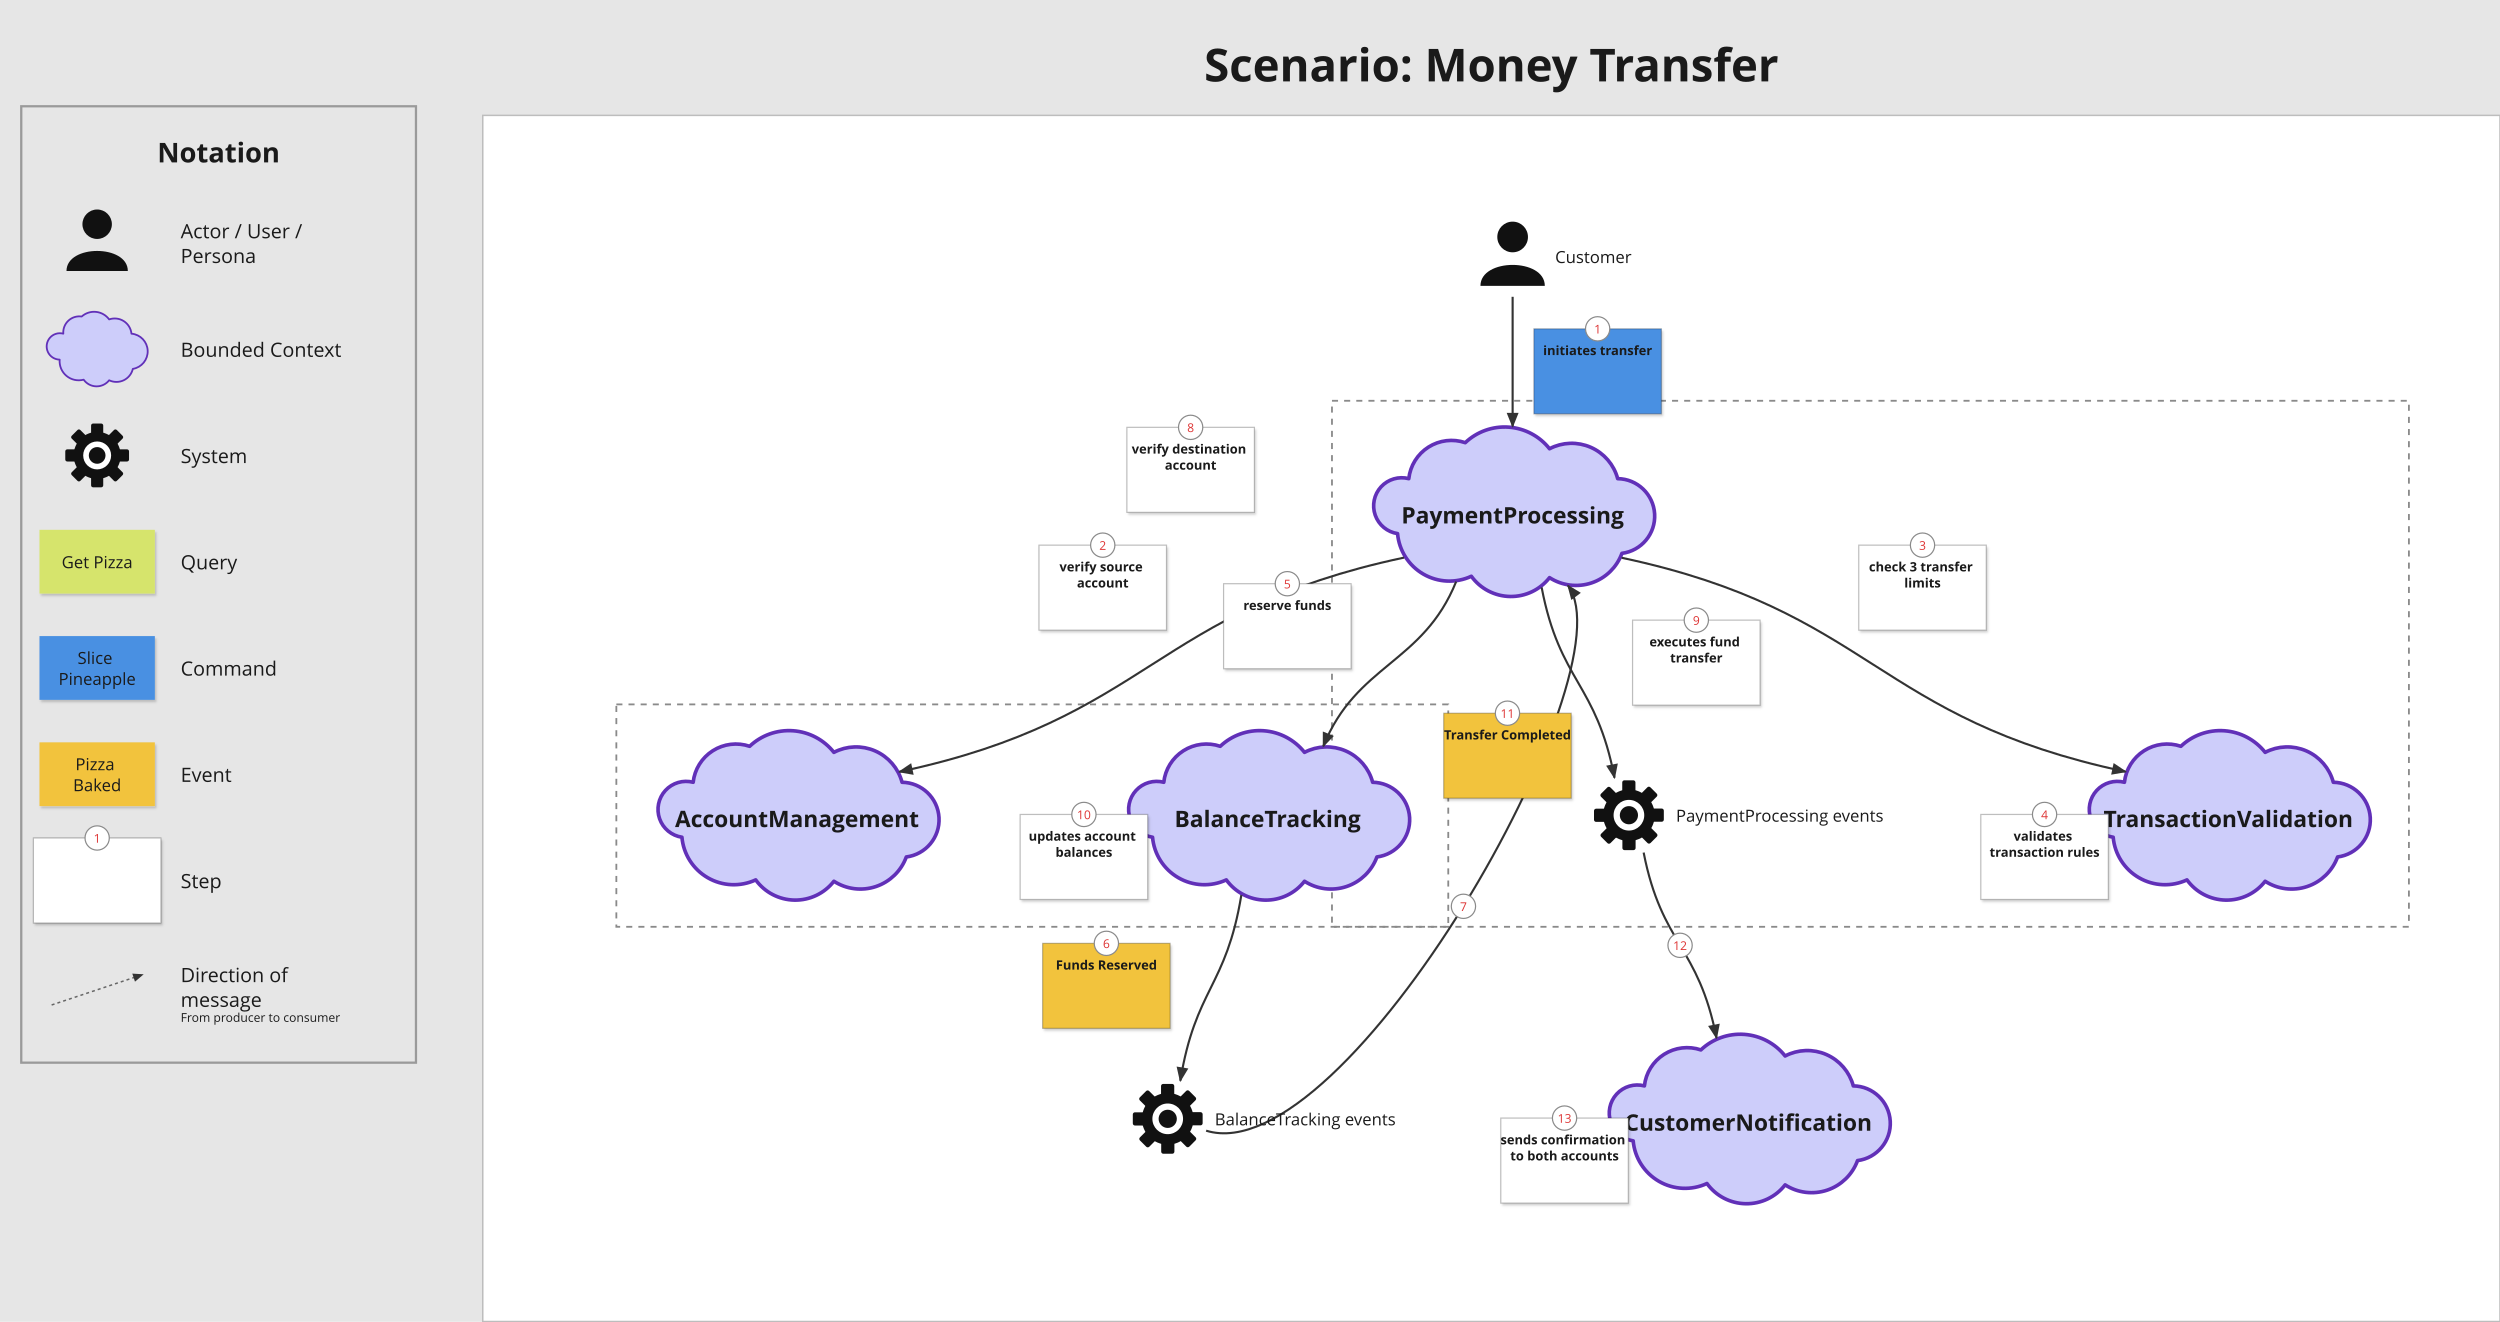
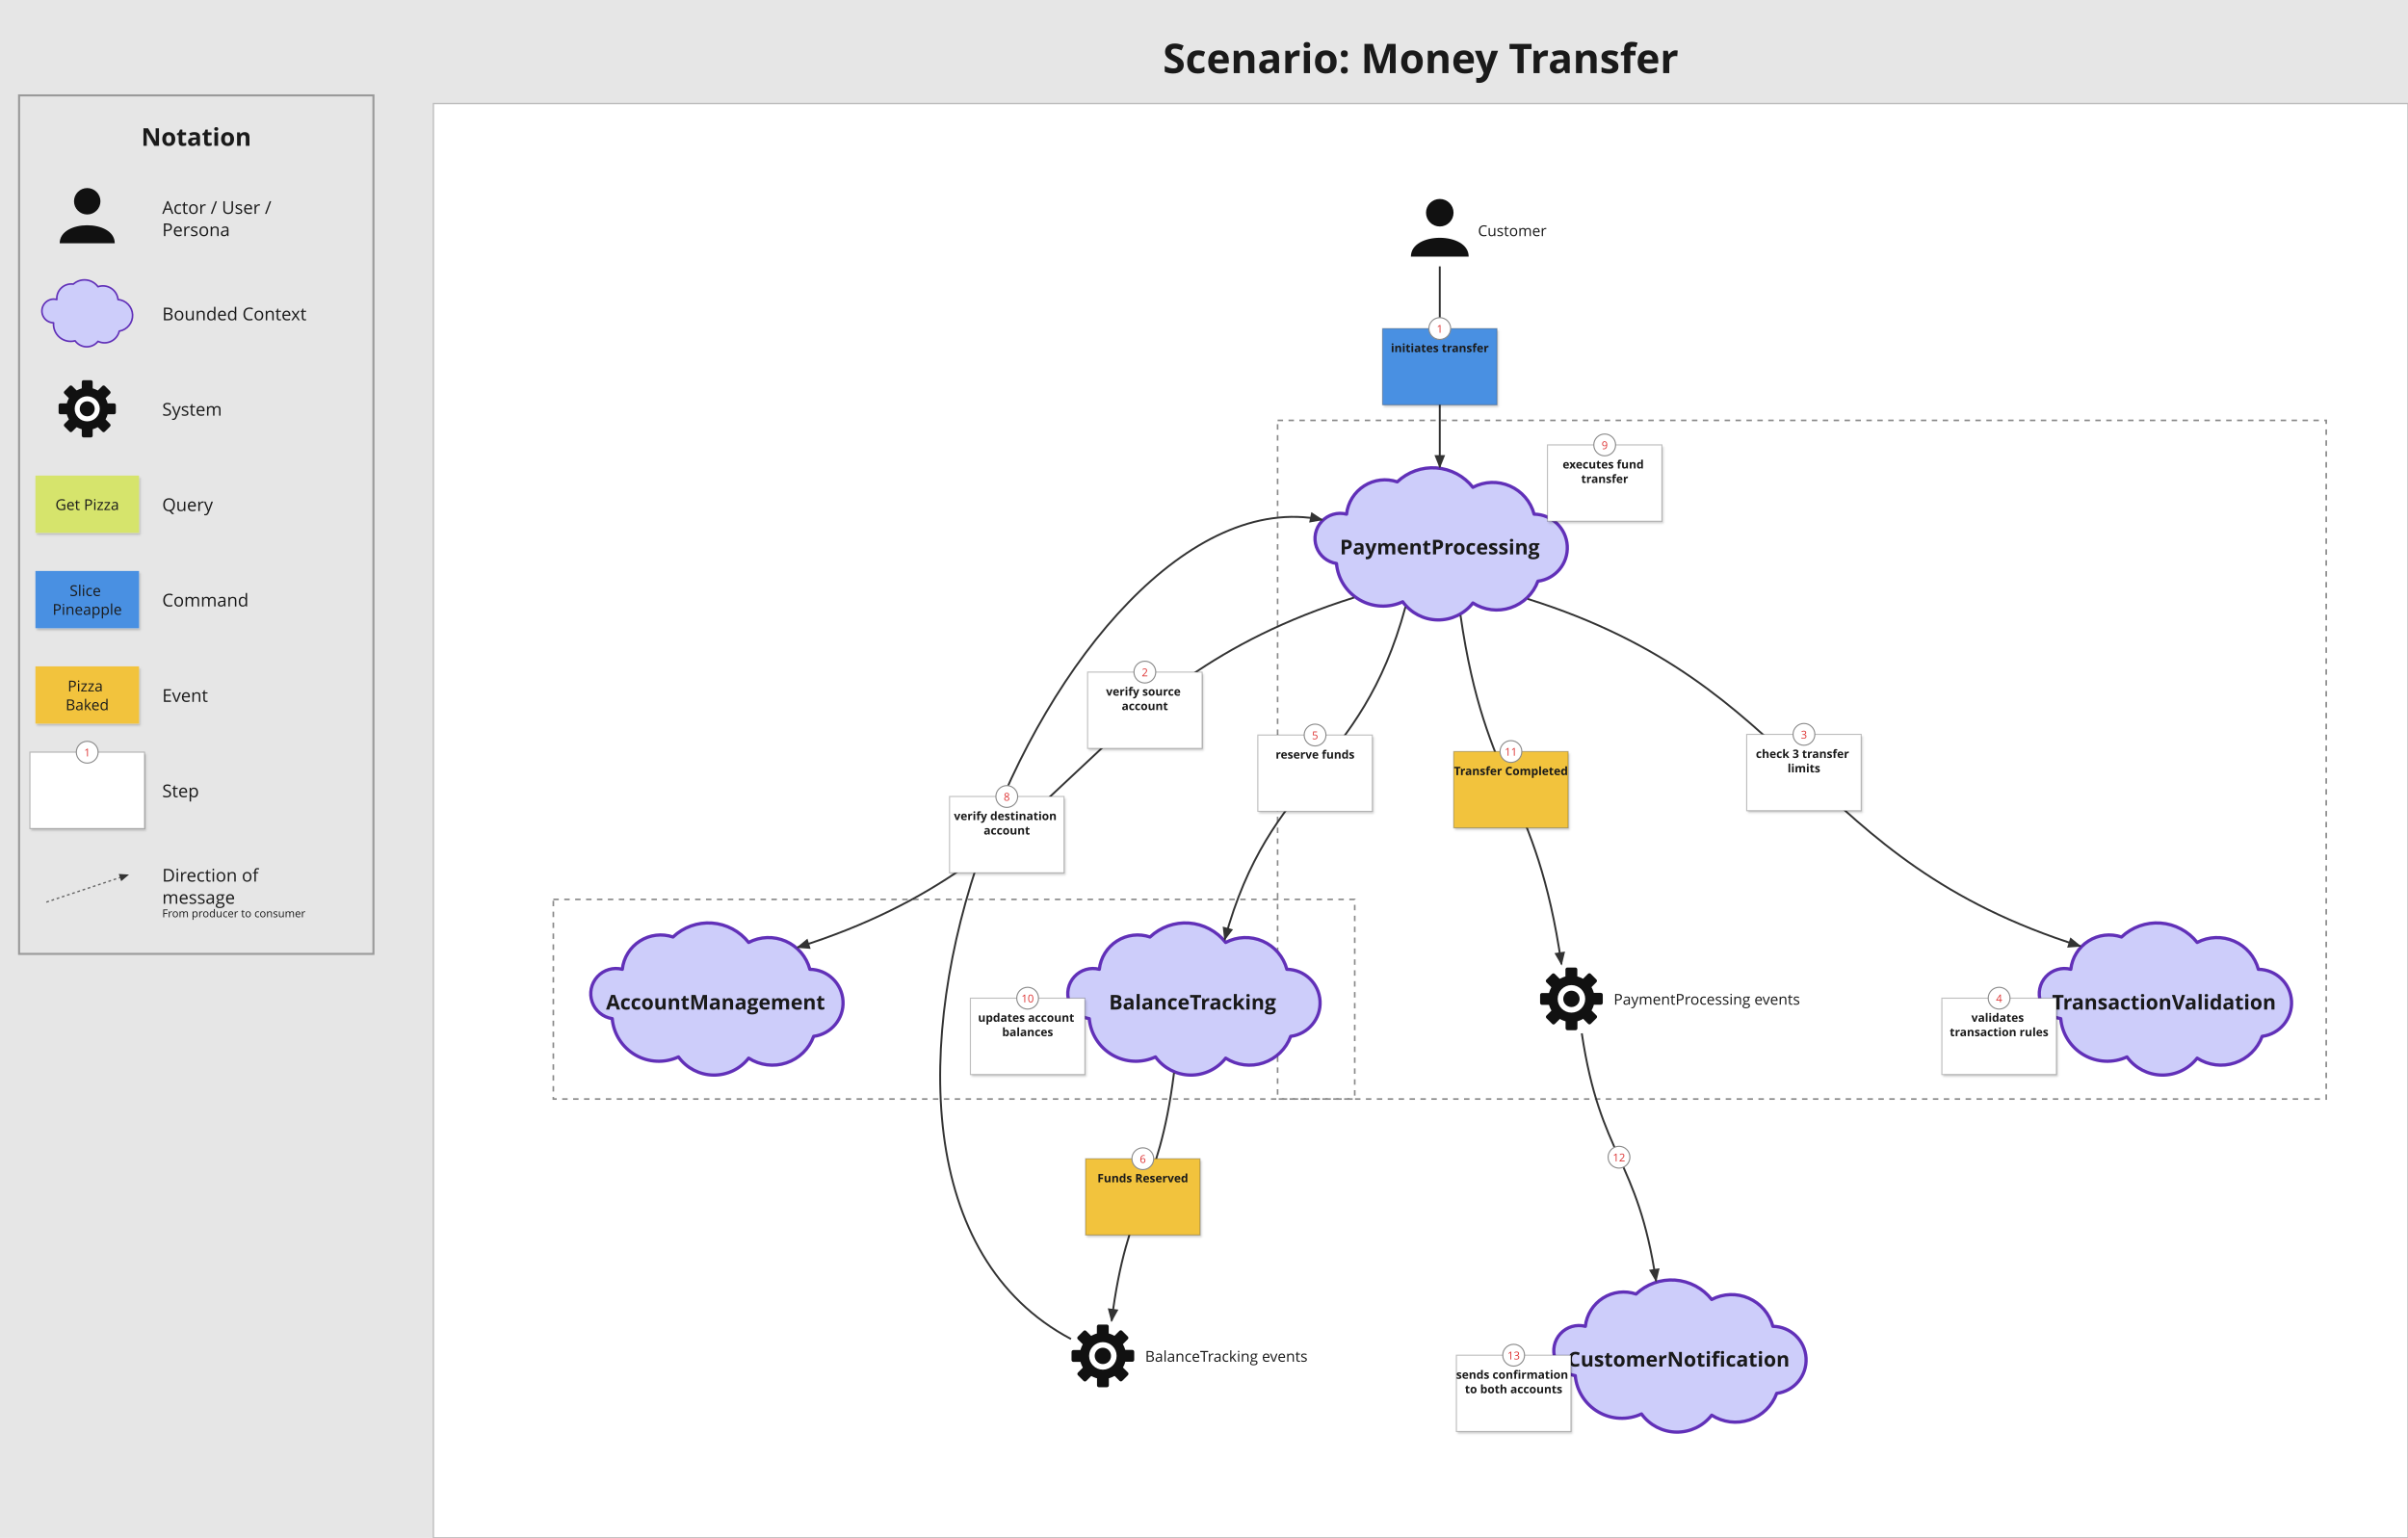
- <svg xmlns="http://www.w3.org/2000/svg" width="1646.8" height="870.5" viewBox="0 0 1646.8 870.5" font-family="'Open Sans', Arial, Helvetica, sans-serif">
+ <svg xmlns="http://www.w3.org/2000/svg" width="1766.8" height="1128.5" viewBox="0 0 1766.8 1128.5" font-family="'Open Sans', Arial, Helvetica, sans-serif">
  <defs>
    <filter id="shadow" x="-20%" y="-20%" width="150%" height="160%">
      <feDropShadow dx="1" dy="1.5" stdDeviation="1" flood-opacity="0.18" />
    </filter>
    <marker id="arrow" viewBox="0 0 10 10" refX="9" refY="5" markerWidth="7" markerHeight="7" orient="auto-start-reverse">
      <path d="M0,1L10,5L0,9Z" fill="#333" />
    </marker>
    <marker id="arrow-grey" viewBox="0 0 10 10" refX="9" refY="5" markerWidth="7" markerHeight="7" orient="auto-start-reverse">
      <path d="M0,1L10,5L0,9Z" fill="#9a9a9a" />
    </marker>
  </defs>
-   <rect width="1646.8" height="870.5" fill="#e6e6e6" />
-   <text x="982.4" y="42" font-size="30" font-weight="700" text-anchor="middle" dominant-baseline="central" fill="#1a1a1a">
-     <tspan x="982.4" dy="0">Scenario: Money Transfer</tspan>
+   <rect width="1766.8" height="1128.5" fill="#e6e6e6" />
+   <text x="1042.4" y="42" font-size="30" font-weight="700" text-anchor="middle" dominant-baseline="central" fill="#1a1a1a">
+     <tspan x="1042.4" dy="0">Scenario: Money Transfer</tspan>
  </text>
-   <rect x="318" y="76" width="1328.8" height="794.5" fill="#fff" stroke="#bdbdbd" />
+   <rect x="318" y="76" width="1448.8" height="1052.5" fill="#fff" stroke="#bdbdbd" />
  <g transform="translate(14,70)">
    <rect width="260" height="630" fill="#e6e6e6" stroke="#9a9a9a" stroke-width="1.5" />
    <text x="130" y="30" font-size="18" font-weight="700" text-anchor="middle" dominant-baseline="central" fill="#1a1a1a">
      <tspan x="130" dy="0">Notation</tspan>
    </text>
    <g transform="translate(50,90)">
      <circle cy="-12.3" r="9.7" fill="#111" />
      <path fill="#111" d="M-20.2,18.5C-20.2,0.9 20.2,0.9 20.2,18.5Z" />
    </g>
    <text x="105" y="81.9" font-size="13" font-weight="400" text-anchor="start" dominant-baseline="central" fill="#1a1a1a">
      <tspan x="105" dy="0">Actor / User /</tspan>
      <tspan x="105" dy="16.3">Persona</tspan>
    </text>
    <g transform="translate(50,160)">
      <path d="M-22.3,-10.2A10.6,10.6 0 0,1 -10.2,-21.5A12.3,12.3 0 0,1 7.9,-19.6A11.1,11.1 0 0,1 22.6,-10.2A11.7,11.7 0 0,1 23.5,13A11.1,11.1 0 0,1 7.9,20.5A10.5,10.5 0 0,1 -8.9,20.1A12.6,12.6 0 0,1 -24.7,6.9A8.7,8.7 0 1,1 -22.3,-10.2Z" fill="#cdcdfa" stroke="#6130b8" stroke-width="1.2" stroke-linejoin="round" />
    </g>
    <text x="105" y="160" font-size="13" font-weight="400" text-anchor="start" dominant-baseline="central" fill="#1a1a1a">
      <tspan x="105" dy="0">Bounded Context</tspan>
    </text>
    <g transform="translate(50,230)">
      <circle r="15.5" fill="#111" />
      <rect x="-4" y="-21" width="8" height="8.4" rx="1.3" fill="#111" transform="rotate(0)" />
      <rect x="-4" y="-21" width="8" height="8.4" rx="1.3" fill="#111" transform="rotate(45)" />
      <rect x="-4" y="-21" width="8" height="8.4" rx="1.3" fill="#111" transform="rotate(90)" />
      <rect x="-4" y="-21" width="8" height="8.4" rx="1.3" fill="#111" transform="rotate(135)" />
      <rect x="-4" y="-21" width="8" height="8.4" rx="1.3" fill="#111" transform="rotate(180)" />
      <rect x="-4" y="-21" width="8" height="8.4" rx="1.3" fill="#111" transform="rotate(225)" />
      <rect x="-4" y="-21" width="8" height="8.4" rx="1.3" fill="#111" transform="rotate(270)" />
      <rect x="-4" y="-21" width="8" height="8.4" rx="1.3" fill="#111" transform="rotate(315)" />
      <circle r="9.2" fill="#fff" />
      <circle r="5.5" fill="#111" />
    </g>
    <text x="105" y="230" font-size="13" font-weight="400" text-anchor="start" dominant-baseline="central" fill="#1a1a1a">
      <tspan x="105" dy="0">System</tspan>
    </text>
    <g transform="translate(50,300)">
      <rect x="-38" y="-21" width="76" height="42" fill="#d6e46c" filter="url(#shadow)" />
      <text x="0" y="0" font-size="11" font-weight="400" text-anchor="middle" dominant-baseline="central" fill="#1a1a1a">
        <tspan x="0" dy="0">Get Pizza</tspan>
      </text>
    </g>
    <text x="105" y="300" font-size="13" font-weight="400" text-anchor="start" dominant-baseline="central" fill="#1a1a1a">
      <tspan x="105" dy="0">Query</tspan>
    </text>
    <g transform="translate(50,370)">
      <rect x="-38" y="-21" width="76" height="42" fill="#4a90e2" filter="url(#shadow)" />
      <text x="0" y="-6.9" font-size="11" font-weight="400" text-anchor="middle" dominant-baseline="central" fill="#1a1a1a">
        <tspan x="0" dy="0">Slice</tspan>
        <tspan x="0" dy="13.8">Pineapple</tspan>
      </text>
    </g>
    <text x="105" y="370" font-size="13" font-weight="400" text-anchor="start" dominant-baseline="central" fill="#1a1a1a">
      <tspan x="105" dy="0">Command</tspan>
    </text>
    <g transform="translate(50,440)">
      <rect x="-38" y="-21" width="76" height="42" fill="#f2c33c" filter="url(#shadow)" />
      <text x="0" y="-6.9" font-size="11" font-weight="400" text-anchor="middle" dominant-baseline="central" fill="#1a1a1a">
        <tspan x="0" dy="0">Pizza</tspan>
        <tspan x="0" dy="13.8">Baked</tspan>
      </text>
    </g>
    <text x="105" y="440" font-size="13" font-weight="400" text-anchor="start" dominant-baseline="central" fill="#1a1a1a">
      <tspan x="105" dy="0">Event</tspan>
    </text>
    <g transform="translate(50,510)">
      <rect x="-42" y="-28" width="84" height="56" fill="#ffffff" stroke="rgba(0,0,0,.25)" stroke-width="0.8" filter="url(#shadow)" />
      <circle cy="-28" r="8" fill="#fff" stroke="#8a8a8a" stroke-width="0.8" />
      <text x="0" y="-28" font-size="8" font-weight="400" text-anchor="middle" dominant-baseline="central" fill="#d33">
        <tspan x="0" dy="0">1</tspan>
      </text>
    </g>
    <text x="105" y="510" font-size="13" font-weight="400" text-anchor="start" dominant-baseline="central" fill="#1a1a1a">
      <tspan x="105" dy="0">Step</tspan>
    </text>
    <g transform="translate(50,580)">
      <path d="M-30,12L30,-8" stroke="#666" stroke-dasharray="2 2" marker-end="url(#arrow)" />
    </g>
    <text x="105" y="571.9" font-size="13" font-weight="400" text-anchor="start" dominant-baseline="central" fill="#1a1a1a">
      <tspan x="105" dy="0">Direction of</tspan>
      <tspan x="105" dy="16.3">message</tspan>
    </text>
    <text x="105" y="600" font-size="8" font-weight="400" text-anchor="start" dominant-baseline="central" fill="#1a1a1a">
      <tspan x="105" dy="0">From producer to consumer</tspan>
    </text>
  </g>
  <g transform="translate(370,86)">
-     <rect x="36" y="378" width="548" height="146.5" fill="none" stroke="#8a8a8a" stroke-width="1.2" stroke-dasharray="4 4" />
-     <rect x="507.4" y="178" width="709.4" height="346.5" fill="none" stroke="#8a8a8a" stroke-width="1.2" stroke-dasharray="4 4" />
-     <g transform="translate(155,451)">
-       <path d="M-68.4,-21.7A28.3,28.3 0 0,1 -31.2,-45.4A37.7,37.7 0 0,1 24.3,-41.4A31.4,31.4 0 0,1 69.2,-21.7A24.7,24.7 0 0,1 72,27.5A32.2,32.2 0 0,1 24.3,43.5A32.2,32.2 0 0,1 -27.2,42.6A34.3,34.3 0 0,1 -75.8,14.5A18.5,18.5 0 1,1 -68.4,-21.7Z" fill="#cdcdfa" stroke="#6130b8" stroke-width="2.4" stroke-linejoin="round" />
-     </g>
-     <text x="155" y="453" font-size="15" font-weight="700" text-anchor="middle" dominant-baseline="central" fill="#1a1a1a">
+     <rect x="36" y="574" width="588" height="146.5" fill="none" stroke="#8a8a8a" stroke-width="1.2" stroke-dasharray="4 4" />
+     <rect x="567.4" y="222.5" width="769.4" height="498" fill="none" stroke="#8a8a8a" stroke-width="1.2" stroke-dasharray="4 4" />
+     <g transform="translate(155,647)">
+       <path d="M-68.4,-21.7A28.3,28.3 0 0,1 -31.2,-45.4A37.7,37.7 0 0,1 24.3,-41.4A31.4,31.4 0 0,1 69.2,-21.7A24.7,24.7 0 0,1 72,27.5A32.2,32.2 0 0,1 24.3,43.5A32.2,32.2 0 0,1 -27.2,42.6A34.3,34.3 0 0,1 -75.8,14.5A18.5,18.5 0 1,1 -68.4,-21.7Z" fill="#cdcdfa" stroke="#6130b8" stroke-width="2.4" stroke-linejoin="round" />
+     </g>
+     <text x="155" y="649" font-size="15" font-weight="700" text-anchor="middle" dominant-baseline="central" fill="#1a1a1a">
      <tspan x="155" dy="0">AccountManagement</tspan>
    </text>
-     <g transform="translate(465,451)">
-       <path d="M-68.4,-21.7A28.3,28.3 0 0,1 -31.2,-45.4A37.7,37.7 0 0,1 24.3,-41.4A31.4,31.4 0 0,1 69.2,-21.7A24.7,24.7 0 0,1 72,27.5A32.2,32.2 0 0,1 24.3,43.5A32.2,32.2 0 0,1 -27.2,42.6A34.3,34.3 0 0,1 -75.8,14.5A18.5,18.5 0 1,1 -68.4,-21.7Z" fill="#cdcdfa" stroke="#6130b8" stroke-width="2.4" stroke-linejoin="round" />
-     </g>
-     <text x="465" y="453" font-size="15" font-weight="700" text-anchor="middle" dominant-baseline="central" fill="#1a1a1a">
-       <tspan x="465" dy="0">BalanceTracking</tspan>
-     </text>
-     <g transform="translate(626.4,251)">
-       <path d="M-68.4,-21.7A28.3,28.3 0 0,1 -31.2,-45.4A37.7,37.7 0 0,1 24.3,-41.4A31.4,31.4 0 0,1 69.2,-21.7A24.7,24.7 0 0,1 72,27.5A32.2,32.2 0 0,1 24.3,43.5A32.2,32.2 0 0,1 -27.2,42.6A34.3,34.3 0 0,1 -75.8,14.5A18.5,18.5 0 1,1 -68.4,-21.7Z" fill="#cdcdfa" stroke="#6130b8" stroke-width="2.4" stroke-linejoin="round" />
-     </g>
-     <text x="626.4" y="253" font-size="15" font-weight="700" text-anchor="middle" dominant-baseline="central" fill="#1a1a1a">
-       <tspan x="626.4" dy="0">PaymentProcessing</tspan>
-     </text>
-     <g transform="translate(1097.8,451)">
-       <path d="M-68.4,-21.7A28.3,28.3 0 0,1 -31.2,-45.4A37.7,37.7 0 0,1 24.3,-41.4A31.4,31.4 0 0,1 69.2,-21.7A24.7,24.7 0 0,1 72,27.5A32.2,32.2 0 0,1 24.3,43.5A32.2,32.2 0 0,1 -27.2,42.6A34.3,34.3 0 0,1 -75.8,14.5A18.5,18.5 0 1,1 -68.4,-21.7Z" fill="#cdcdfa" stroke="#6130b8" stroke-width="2.4" stroke-linejoin="round" />
-     </g>
-     <text x="1097.8" y="453" font-size="15" font-weight="700" text-anchor="middle" dominant-baseline="central" fill="#1a1a1a">
-       <tspan x="1097.8" dy="0">TransactionValidation</tspan>
-     </text>
-     <g transform="translate(781.6,651)">
-       <path d="M-68.4,-21.7A28.3,28.3 0 0,1 -31.2,-45.4A37.7,37.7 0 0,1 24.3,-41.4A31.4,31.4 0 0,1 69.2,-21.7A24.7,24.7 0 0,1 72,27.5A32.2,32.2 0 0,1 24.3,43.5A32.2,32.2 0 0,1 -27.2,42.6A34.3,34.3 0 0,1 -75.8,14.5A18.5,18.5 0 1,1 -68.4,-21.7Z" fill="#cdcdfa" stroke="#6130b8" stroke-width="2.4" stroke-linejoin="round" />
-     </g>
-     <text x="781.6" y="653" font-size="15" font-weight="700" text-anchor="middle" dominant-baseline="central" fill="#1a1a1a">
-       <tspan x="781.6" dy="0">CustomerNotification</tspan>
-     </text>
-     <g transform="translate(626.4,83)">
+     <g transform="translate(505,647)">
+       <path d="M-68.4,-21.7A28.3,28.3 0 0,1 -31.2,-45.4A37.7,37.7 0 0,1 24.3,-41.4A31.4,31.4 0 0,1 69.2,-21.7A24.7,24.7 0 0,1 72,27.5A32.2,32.2 0 0,1 24.3,43.5A32.2,32.2 0 0,1 -27.2,42.6A34.3,34.3 0 0,1 -75.8,14.5A18.5,18.5 0 1,1 -68.4,-21.7Z" fill="#cdcdfa" stroke="#6130b8" stroke-width="2.4" stroke-linejoin="round" />
+     </g>
+     <text x="505" y="649" font-size="15" font-weight="700" text-anchor="middle" dominant-baseline="central" fill="#1a1a1a">
+       <tspan x="505" dy="0">BalanceTracking</tspan>
+     </text>
+     <g transform="translate(686.4,313)">
+       <path d="M-68.4,-21.7A28.3,28.3 0 0,1 -31.2,-45.4A37.7,37.7 0 0,1 24.3,-41.4A31.4,31.4 0 0,1 69.2,-21.7A24.7,24.7 0 0,1 72,27.5A32.2,32.2 0 0,1 24.3,43.5A32.2,32.2 0 0,1 -27.2,42.6A34.3,34.3 0 0,1 -75.8,14.5A18.5,18.5 0 1,1 -68.4,-21.7Z" fill="#cdcdfa" stroke="#6130b8" stroke-width="2.4" stroke-linejoin="round" />
+     </g>
+     <text x="686.4" y="315" font-size="15" font-weight="700" text-anchor="middle" dominant-baseline="central" fill="#1a1a1a">
+       <tspan x="686.4" dy="0">PaymentProcessing</tspan>
+     </text>
+     <g transform="translate(1217.8,647)">
+       <path d="M-68.4,-21.7A28.3,28.3 0 0,1 -31.2,-45.4A37.7,37.7 0 0,1 24.3,-41.4A31.4,31.4 0 0,1 69.2,-21.7A24.7,24.7 0 0,1 72,27.5A32.2,32.2 0 0,1 24.3,43.5A32.2,32.2 0 0,1 -27.2,42.6A34.3,34.3 0 0,1 -75.8,14.5A18.5,18.5 0 1,1 -68.4,-21.7Z" fill="#cdcdfa" stroke="#6130b8" stroke-width="2.4" stroke-linejoin="round" />
+     </g>
+     <text x="1217.8" y="649" font-size="15" font-weight="700" text-anchor="middle" dominant-baseline="central" fill="#1a1a1a">
+       <tspan x="1217.8" dy="0">TransactionValidation</tspan>
+     </text>
+     <g transform="translate(861.6,909)">
+       <path d="M-68.4,-21.7A28.3,28.3 0 0,1 -31.2,-45.4A37.7,37.7 0 0,1 24.3,-41.4A31.4,31.4 0 0,1 69.2,-21.7A24.7,24.7 0 0,1 72,27.5A32.2,32.2 0 0,1 24.3,43.5A32.2,32.2 0 0,1 -27.2,42.6A34.3,34.3 0 0,1 -75.8,14.5A18.5,18.5 0 1,1 -68.4,-21.7Z" fill="#cdcdfa" stroke="#6130b8" stroke-width="2.4" stroke-linejoin="round" />
+     </g>
+     <text x="861.6" y="911" font-size="15" font-weight="700" text-anchor="middle" dominant-baseline="central" fill="#1a1a1a">
+       <tspan x="861.6" dy="0">CustomerNotification</tspan>
+     </text>
+     <g transform="translate(686.4,83)">
      <circle cy="-12.9" r="10.1" fill="#111" />
      <path fill="#111" d="M-21.2,19.3C-21.2,0.9 21.2,0.9 21.2,19.3Z" />
    </g>
-     <g transform="translate(399.2,651)">
+     <g transform="translate(439.2,909)">
      <circle r="17" fill="#111" />
      <rect x="-4.4" y="-23" width="8.7" height="9.2" rx="1.4" fill="#111" transform="rotate(0)" />
      <rect x="-4.4" y="-23" width="8.7" height="9.2" rx="1.4" fill="#111" transform="rotate(45)" />
      <rect x="-4.4" y="-23" width="8.7" height="9.2" rx="1.4" fill="#111" transform="rotate(90)" />
      <rect x="-4.4" y="-23" width="8.7" height="9.2" rx="1.4" fill="#111" transform="rotate(135)" />
      <rect x="-4.4" y="-23" width="8.7" height="9.2" rx="1.4" fill="#111" transform="rotate(180)" />
      <rect x="-4.4" y="-23" width="8.7" height="9.2" rx="1.4" fill="#111" transform="rotate(225)" />
      <rect x="-4.4" y="-23" width="8.7" height="9.2" rx="1.4" fill="#111" transform="rotate(270)" />
      <rect x="-4.4" y="-23" width="8.7" height="9.2" rx="1.4" fill="#111" transform="rotate(315)" />
      <circle r="10.1" fill="#fff" />
      <circle r="6" fill="#111" />
    </g>
-     <g transform="translate(703,451)">
+     <g transform="translate(783,647)">
      <circle r="17" fill="#111" />
      <rect x="-4.4" y="-23" width="8.7" height="9.2" rx="1.4" fill="#111" transform="rotate(0)" />
      <rect x="-4.4" y="-23" width="8.7" height="9.2" rx="1.4" fill="#111" transform="rotate(45)" />
      <rect x="-4.4" y="-23" width="8.7" height="9.2" rx="1.4" fill="#111" transform="rotate(90)" />
      <rect x="-4.4" y="-23" width="8.7" height="9.2" rx="1.4" fill="#111" transform="rotate(135)" />
      <rect x="-4.4" y="-23" width="8.7" height="9.2" rx="1.4" fill="#111" transform="rotate(180)" />
      <rect x="-4.4" y="-23" width="8.7" height="9.2" rx="1.4" fill="#111" transform="rotate(225)" />
      <rect x="-4.4" y="-23" width="8.7" height="9.2" rx="1.4" fill="#111" transform="rotate(270)" />
      <rect x="-4.4" y="-23" width="8.7" height="9.2" rx="1.4" fill="#111" transform="rotate(315)" />
      <circle r="10.1" fill="#fff" />
      <circle r="6" fill="#111" />
    </g>
-     <path d="M626.4,109.5C626.4,152.1 626.4,152.1 626.4,194.8" fill="none" stroke="#333" stroke-width="1.4" marker-end="url(#arrow)" />
-     <path d="M554.9,281.3C388.7,316.6 388.7,387.1 222.4,422.4" fill="none" stroke="#333" stroke-width="1.4" marker-end="url(#arrow)" />
-     <path d="M698.2,281.4C864.1,316.7 864.1,387.1 1030.1,422.3" fill="none" stroke="#333" stroke-width="1.4" marker-end="url(#arrow)" />
-     <path d="M589.2,297.1C567.3,351.3 523.6,351.3 501.7,405.5" fill="none" stroke="#333" stroke-width="1.4" marker-end="url(#arrow)" />
-     <path d="M447.7,503.6C437.6,564.7 417.5,564.7 407.5,625.9" fill="none" stroke="#333" stroke-width="1.4" marker-end="url(#arrow)" />
-     <path d="M424.5,658.8C516.6,687.3 704.9,355.8 662.9,299.8" fill="none" stroke="#333" stroke-width="1.4" marker-end="url(#arrow)" />
-     <path d="M645.5,300.9C657.5,363.6 681.5,363.6 693.5,426.3" fill="none" stroke="#333" stroke-width="1.4" marker-end="url(#arrow)" />
-     <path d="M712.7,475.6C724.7,536.7 748.7,536.7 760.7,597.7" fill="none" stroke="#333" stroke-width="1.4" marker-end="url(#arrow)" />
-     <g transform="translate(594,511)">
+     <path d="M686.4,109.5C686.4,183.1 686.4,183.1 686.4,256.8" fill="none" stroke="#333" stroke-width="1.4" marker-end="url(#arrow)" />
+     <path d="M623.5,352.5C419.4,416.7 419.4,545 215.2,609.2" fill="none" stroke="#333" stroke-width="1.4" marker-end="url(#arrow)" />
+     <path d="M750.9,353.5C953.6,417.2 953.6,544.6 1156.3,608.3" fill="none" stroke="#333" stroke-width="1.4" marker-end="url(#arrow)" />
+     <path d="M661.2,359.4C628.1,481.4 561.8,481.4 528.6,603.5" fill="none" stroke="#333" stroke-width="1.4" marker-end="url(#arrow)" />
+     <path d="M491.4,701.3C479.9,792.3 457.1,792.3 445.6,883.3" fill="none" stroke="#333" stroke-width="1.4" marker-end="url(#arrow)" />
+     <path d="M415.8,896.6C190.7,777.3 406.9,256 600,295.4" fill="none" stroke="#333" stroke-width="1.4" marker-end="url(#arrow)" />
+     <path d="M701.6,365.5C720.1,493.5 757.1,493.5 775.7,621.6" fill="none" stroke="#333" stroke-width="1.4" marker-end="url(#arrow)" />
+     <path d="M790.6,672.3C804.2,763.2 831.5,763.2 845.1,854" fill="none" stroke="#333" stroke-width="1.4" marker-end="url(#arrow)" />
+     <g transform="translate(351.1,536.5)">
      <circle r="8" fill="#fff" stroke="#8a8a8a" stroke-width="0.8" />
      <text x="0" y="0" font-size="8" font-weight="400" text-anchor="middle" dominant-baseline="central" fill="#d33">
        <tspan x="0" dy="0">7</tspan>
      </text>
    </g>
-     <g transform="translate(736.7,536.7)">
+     <g transform="translate(817.9,763.2)">
      <circle r="8" fill="#fff" stroke="#8a8a8a" stroke-width="0.8" />
      <text x="0" y="0" font-size="8" font-weight="400" text-anchor="middle" dominant-baseline="central" fill="#d33">
        <tspan x="0" dy="0">12</tspan>
      </text>
    </g>
-     <g transform="translate(682.4,158.6)">
+     <g transform="translate(686.4,183.1)">
      <rect x="-42" y="-28" width="84" height="56" fill="#4a90e2" stroke="rgba(0,0,0,.25)" stroke-width="0.8" filter="url(#shadow)" />
      <text x="0" y="-14" font-size="8.5" font-weight="700" text-anchor="middle" dominant-baseline="central" fill="#1a1a1a">
        <tspan x="0" dy="0">initiates transfer</tspan>
      </text>
      <circle cy="-28" r="8" fill="#fff" stroke="#8a8a8a" stroke-width="0.8" />
      <text x="0" y="-28" font-size="8" font-weight="400" text-anchor="middle" dominant-baseline="central" fill="#d33">
        <tspan x="0" dy="0">1</tspan>
      </text>
    </g>
-     <g transform="translate(356.4,301.1)">
+     <g transform="translate(470,435.2)">
      <rect x="-42" y="-28" width="84" height="56" fill="#ffffff" stroke="rgba(0,0,0,.25)" stroke-width="0.8" filter="url(#shadow)" />
      <text x="0" y="-14" font-size="8.5" font-weight="700" text-anchor="middle" dominant-baseline="central" fill="#1a1a1a">
        <tspan x="0" dy="0">verify source</tspan>
        <tspan x="0" dy="10.6">account</tspan>
      </text>
      <circle cy="-28" r="8" fill="#fff" stroke="#8a8a8a" stroke-width="0.8" />
      <text x="0" y="-28" font-size="8" font-weight="400" text-anchor="middle" dominant-baseline="central" fill="#d33">
        <tspan x="0" dy="0">2</tspan>
      </text>
    </g>
-     <g transform="translate(414.3,223.5)">
+     <g transform="translate(368.7,526.5)">
      <rect x="-42" y="-28" width="84" height="56" fill="#ffffff" stroke="rgba(0,0,0,.25)" stroke-width="0.8" filter="url(#shadow)" />
      <text x="0" y="-14" font-size="8.5" font-weight="700" text-anchor="middle" dominant-baseline="central" fill="#1a1a1a">
        <tspan x="0" dy="0">verify destination</tspan>
        <tspan x="0" dy="10.6">account</tspan>
      </text>
      <circle cy="-28" r="8" fill="#fff" stroke="#8a8a8a" stroke-width="0.8" />
      <text x="0" y="-28" font-size="8" font-weight="400" text-anchor="middle" dominant-baseline="central" fill="#d33">
        <tspan x="0" dy="0">8</tspan>
      </text>
    </g>
-     <g transform="translate(896.4,301.1)">
+     <g transform="translate(953.6,480.9)">
      <rect x="-42" y="-28" width="84" height="56" fill="#ffffff" stroke="rgba(0,0,0,.25)" stroke-width="0.8" filter="url(#shadow)" />
      <text x="0" y="-14" font-size="8.5" font-weight="700" text-anchor="middle" dominant-baseline="central" fill="#1a1a1a">
        <tspan x="0" dy="0">check 3 transfer</tspan>
        <tspan x="0" dy="10.6">limits</tspan>
      </text>
      <circle cy="-28" r="8" fill="#fff" stroke="#8a8a8a" stroke-width="0.8" />
      <text x="0" y="-28" font-size="8" font-weight="400" text-anchor="middle" dominant-baseline="central" fill="#d33">
        <tspan x="0" dy="0">3</tspan>
      </text>
    </g>
-     <g transform="translate(976.8,478.5)">
+     <g transform="translate(1096.8,674.5)">
      <rect x="-42" y="-28" width="84" height="56" fill="#ffffff" stroke="rgba(0,0,0,.25)" stroke-width="0.8" filter="url(#shadow)" />
      <text x="0" y="-14" font-size="8.5" font-weight="700" text-anchor="middle" dominant-baseline="central" fill="#1a1a1a">
        <tspan x="0" dy="0">validates</tspan>
        <tspan x="0" dy="10.6">transaction rules</tspan>
      </text>
      <circle cy="-28" r="8" fill="#fff" stroke="#8a8a8a" stroke-width="0.8" />
      <text x="0" y="-28" font-size="8" font-weight="400" text-anchor="middle" dominant-baseline="central" fill="#d33">
        <tspan x="0" dy="0">4</tspan>
      </text>
    </g>
-     <g transform="translate(478,326.5)">
+     <g transform="translate(594.9,481.4)">
      <rect x="-42" y="-28" width="84" height="56" fill="#ffffff" stroke="rgba(0,0,0,.25)" stroke-width="0.8" filter="url(#shadow)" />
      <text x="0" y="-14" font-size="8.5" font-weight="700" text-anchor="middle" dominant-baseline="central" fill="#1a1a1a">
        <tspan x="0" dy="0">reserve funds</tspan>
      </text>
      <circle cy="-28" r="8" fill="#fff" stroke="#8a8a8a" stroke-width="0.8" />
      <text x="0" y="-28" font-size="8" font-weight="400" text-anchor="middle" dominant-baseline="central" fill="#d33">
        <tspan x="0" dy="0">5</tspan>
      </text>
    </g>
-     <g transform="translate(358.8,563.4)">
+     <g transform="translate(468.5,792.3)">
      <rect x="-42" y="-28" width="84" height="56" fill="#f2c33c" stroke="rgba(0,0,0,.25)" stroke-width="0.8" filter="url(#shadow)" />
      <text x="0" y="-14" font-size="8.5" font-weight="700" text-anchor="middle" dominant-baseline="central" fill="#1a1a1a">
        <tspan x="0" dy="0">Funds Reserved</tspan>
      </text>
      <circle cy="-28" r="8" fill="#fff" stroke="#8a8a8a" stroke-width="0.8" />
      <text x="0" y="-28" font-size="8" font-weight="400" text-anchor="middle" dominant-baseline="central" fill="#d33">
        <tspan x="0" dy="0">6</tspan>
      </text>
    </g>
-     <g transform="translate(747.4,350.5)">
+     <g transform="translate(807.4,268.5)">
      <rect x="-42" y="-28" width="84" height="56" fill="#ffffff" stroke="rgba(0,0,0,.25)" stroke-width="0.8" filter="url(#shadow)" />
      <text x="0" y="-14" font-size="8.5" font-weight="700" text-anchor="middle" dominant-baseline="central" fill="#1a1a1a">
        <tspan x="0" dy="0">executes fund</tspan>
        <tspan x="0" dy="10.6">transfer</tspan>
      </text>
      <circle cy="-28" r="8" fill="#fff" stroke="#8a8a8a" stroke-width="0.8" />
      <text x="0" y="-28" font-size="8" font-weight="400" text-anchor="middle" dominant-baseline="central" fill="#d33">
        <tspan x="0" dy="0">9</tspan>
      </text>
    </g>
-     <g transform="translate(344,478.5)">
+     <g transform="translate(384,674.5)">
      <rect x="-42" y="-28" width="84" height="56" fill="#ffffff" stroke="rgba(0,0,0,.25)" stroke-width="0.8" filter="url(#shadow)" />
      <text x="0" y="-14" font-size="8.5" font-weight="700" text-anchor="middle" dominant-baseline="central" fill="#1a1a1a">
        <tspan x="0" dy="0">updates account</tspan>
        <tspan x="0" dy="10.6">balances</tspan>
      </text>
      <circle cy="-28" r="8" fill="#fff" stroke="#8a8a8a" stroke-width="0.8" />
      <text x="0" y="-28" font-size="8" font-weight="400" text-anchor="middle" dominant-baseline="central" fill="#d33">
        <tspan x="0" dy="0">10</tspan>
      </text>
    </g>
-     <g transform="translate(623,411.8)">
+     <g transform="translate(738.6,493.5)">
      <rect x="-42" y="-28" width="84" height="56" fill="#f2c33c" stroke="rgba(0,0,0,.25)" stroke-width="0.8" filter="url(#shadow)" />
      <text x="0" y="-14" font-size="8.5" font-weight="700" text-anchor="middle" dominant-baseline="central" fill="#1a1a1a">
        <tspan x="0" dy="0">Transfer Completed</tspan>
      </text>
      <circle cy="-28" r="8" fill="#fff" stroke="#8a8a8a" stroke-width="0.8" />
      <text x="0" y="-28" font-size="8" font-weight="400" text-anchor="middle" dominant-baseline="central" fill="#d33">
        <tspan x="0" dy="0">11</tspan>
      </text>
    </g>
-     <g transform="translate(660.6,678.5)">
+     <g transform="translate(740.6,936.5)">
      <rect x="-42" y="-28" width="84" height="56" fill="#ffffff" stroke="rgba(0,0,0,.25)" stroke-width="0.8" filter="url(#shadow)" />
      <text x="0" y="-14" font-size="8.5" font-weight="700" text-anchor="middle" dominant-baseline="central" fill="#1a1a1a">
        <tspan x="0" dy="0">sends confirmation</tspan>
        <tspan x="0" dy="10.6">to both accounts</tspan>
      </text>
      <circle cy="-28" r="8" fill="#fff" stroke="#8a8a8a" stroke-width="0.8" />
      <text x="0" y="-28" font-size="8" font-weight="400" text-anchor="middle" dominant-baseline="central" fill="#d33">
        <tspan x="0" dy="0">13</tspan>
      </text>
    </g>
-     <text x="654.4" y="83" font-size="11" font-weight="400" text-anchor="start" dominant-baseline="central" fill="#1a1a1a">
-       <tspan x="654.4" dy="0">Customer</tspan>
-     </text>
-     <text x="430.2" y="651" font-size="11" font-weight="400" text-anchor="start" dominant-baseline="central" fill="#1a1a1a">
-       <tspan x="430.2" dy="0">BalanceTracking events</tspan>
-     </text>
-     <text x="734" y="451" font-size="11" font-weight="400" text-anchor="start" dominant-baseline="central" fill="#1a1a1a">
-       <tspan x="734" dy="0">PaymentProcessing events</tspan>
+     <text x="714.4" y="83" font-size="11" font-weight="400" text-anchor="start" dominant-baseline="central" fill="#1a1a1a">
+       <tspan x="714.4" dy="0">Customer</tspan>
+     </text>
+     <text x="470.2" y="909" font-size="11" font-weight="400" text-anchor="start" dominant-baseline="central" fill="#1a1a1a">
+       <tspan x="470.2" dy="0">BalanceTracking events</tspan>
+     </text>
+     <text x="814" y="647" font-size="11" font-weight="400" text-anchor="start" dominant-baseline="central" fill="#1a1a1a">
+       <tspan x="814" dy="0">PaymentProcessing events</tspan>
    </text>
  </g>
</svg>
